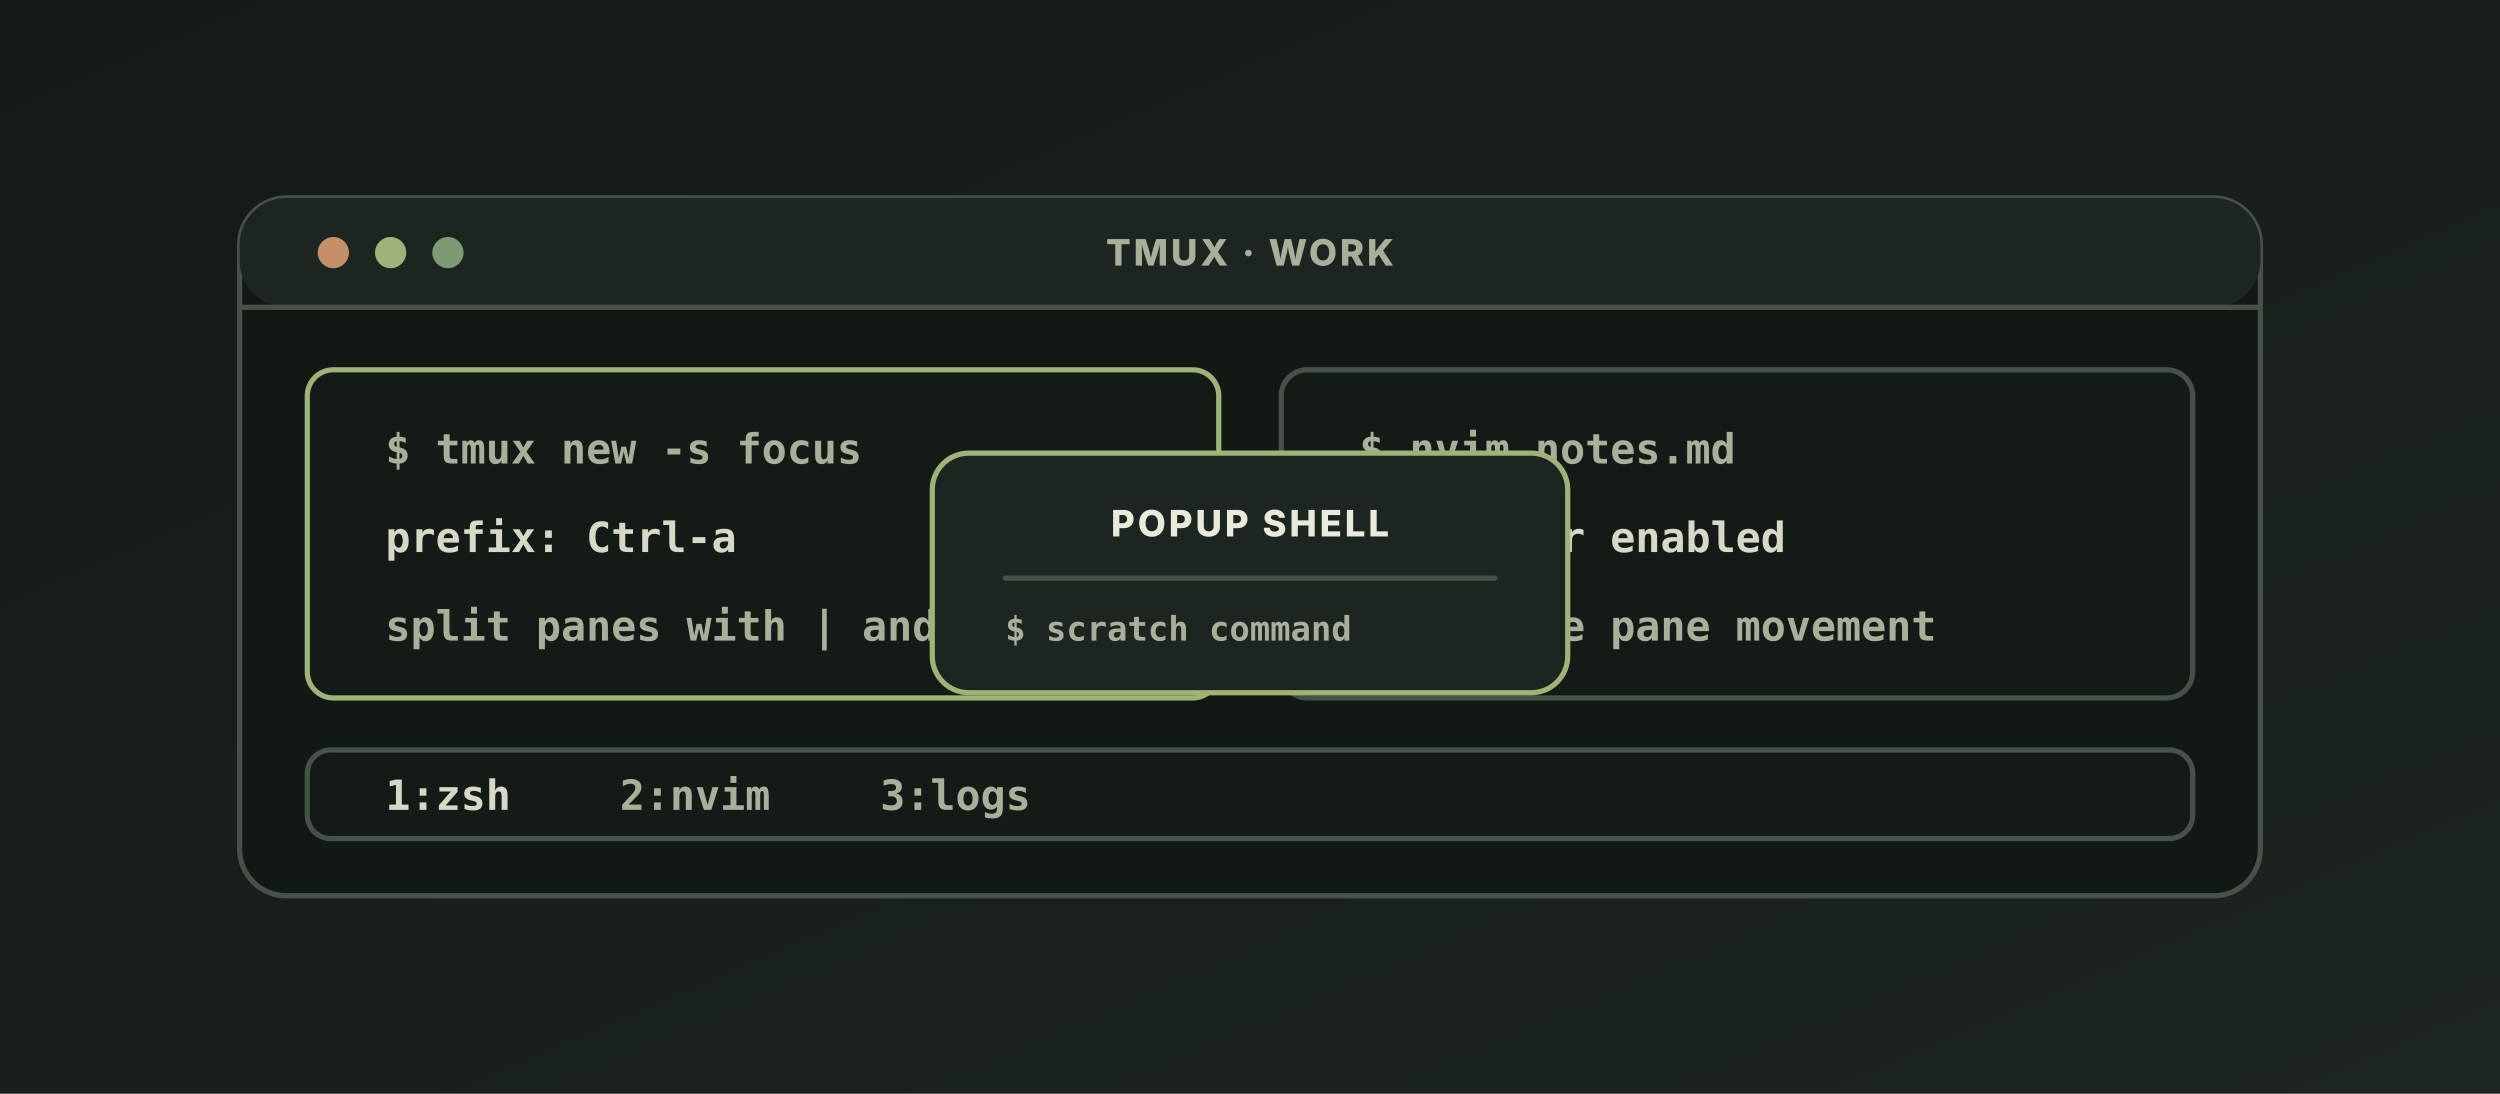
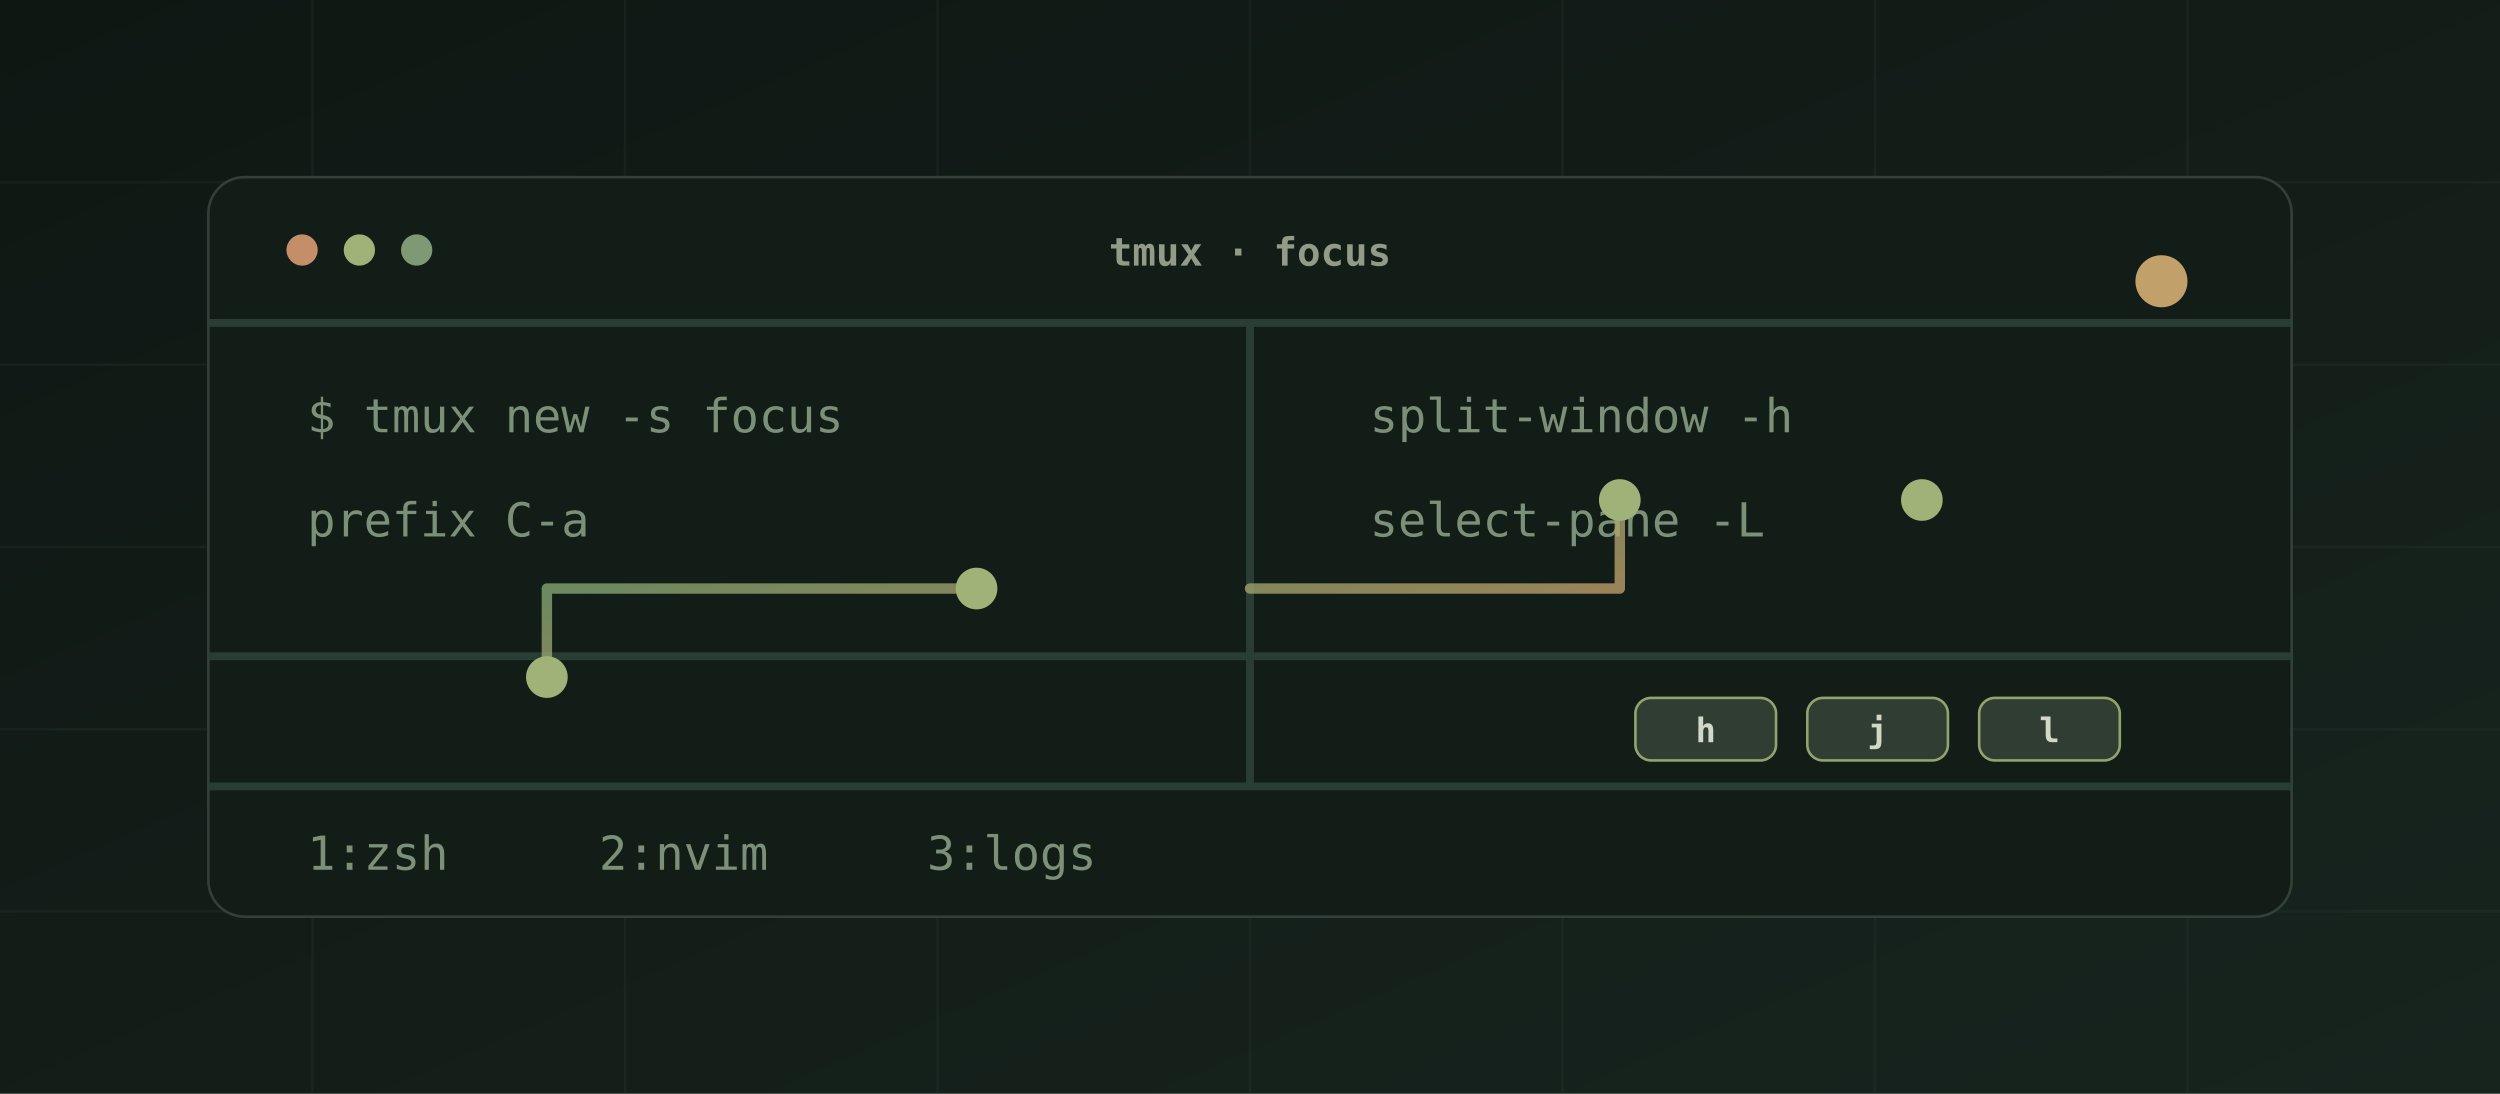
<svg xmlns="http://www.w3.org/2000/svg" viewBox="0 0 960 420" role="img" aria-labelledby="title desc">
  <defs>
    <linearGradient id="bg" x1="0" y1="0" x2="1" y2="1">
-       <stop offset="0%" stop-color="#141a15" />
-       <stop offset="100%" stop-color="#1d2520" />
+       <stop offset="0%" stop-color="#0f1713" />
+       <stop offset="100%" stop-color="#17241e" />
    </linearGradient>
-     <style>
-       .window{fill:#121914;stroke:#465247;stroke-width:2}.bar{fill:#1d2520}.pane{fill:#141a15;stroke:#465247;stroke-width:2}.active{stroke:#9fb378}.popup{fill:#1d2520;stroke:#9fb378;stroke-width:2}.dot-a{fill:#c48f68}.dot-b{fill:#9fb378}.dot-c{fill:#7f9974}.muted{fill:#a8b09b}.fg{fill:#d5d9c8}.bright{fill:#e7ebdc}.code{font:700 16px ui-monospace,SFMono-Regular,Menlo,Consolas,monospace}.small{font:700 13px ui-monospace,SFMono-Regular,Menlo,Consolas,monospace}.label{font:800 14px system-ui,-apple-system,BlinkMacSystemFont,sans-serif;letter-spacing:.08em}
-     </style>
+     <linearGradient id="accent" x1="0" y1="0" x2="1" y2="1">
+       <stop offset="0%" stop-color="#86a874" />
+       <stop offset="100%" stop-color="#c1a06a" />
+     </linearGradient>
  </defs>
  <rect width="960" height="420" fill="url(#bg)" />
-   <rect class="window" x="92" y="76" width="776" height="268" rx="18" />
-   <rect class="bar" x="92" y="76" width="776" height="42" rx="18" />
-   <path d="M92 118h776" stroke="#465247" stroke-width="2" />
-   <circle class="dot-a" cx="128" cy="97" r="6" />
-   <circle class="dot-b" cx="150" cy="97" r="6" />
-   <circle class="dot-c" cx="172" cy="97" r="6" />
-   <text class="label muted" x="480" y="102" text-anchor="middle">TMUX · WORK</text>
-   <rect class="pane active" x="118" y="142" width="350" height="126" rx="10" />
-   <rect class="pane" x="492" y="142" width="350" height="126" rx="10" />
-   <rect class="pane" x="118" y="288" width="724" height="34" rx="9" />
-   <g class="code">
-     <text class="muted" x="148" y="178">$ tmux new -s focus</text>
-     <text class="fg" x="148" y="212">prefix: Ctrl-a</text>
-     <text class="muted" x="148" y="246">split panes with | and -</text>
-     <text class="muted" x="522" y="178">$ nvim notes.md</text>
-     <text class="fg" x="522" y="212">truecolor enabled</text>
-     <text class="muted" x="522" y="246">vim-style pane movement</text>
-     <text class="fg" x="148" y="311">1:zsh</text>
-     <text class="muted" x="238" y="311">2:nvim</text>
-     <text class="muted" x="338" y="311">3:logs</text>
+   <g opacity=".22" stroke="#2e4036" stroke-width="1">
+     <path d="M0 70h960M0 140h960M0 210h960M0 280h960M0 350h960" />
+     <path d="M120 0v420M240 0v420M360 0v420M480 0v420M600 0v420M720 0v420M840 0v420" />
  </g>
-   <g transform="translate(358 174)">
-     <rect class="popup" x="0" y="0" width="244" height="92" rx="14" />
-     <text class="label bright" x="122" y="32" text-anchor="middle">POPUP SHELL</text>
-     <path d="M28 48h188" stroke="#465247" stroke-width="2" stroke-linecap="round" />
-     <text class="small muted" x="28" y="72">$ scratch command</text>
+   <rect x="80" y="68" width="800" height="284" rx="14" fill="#121d18" stroke="#324038" />
+   <circle cx="116" cy="96" r="6" fill="#c48f68" />
+   <circle cx="138" cy="96" r="6" fill="#9fb378" />
+   <circle cx="160" cy="96" r="6" fill="#7f9974" />
+   <text x="480" y="102" text-anchor="middle" fill="#a8b09b" opacity=".85" font-family="ui-monospace, Menlo, monospace" font-size="15" font-weight="700">tmux · focus</text>
+   <g fill="none" stroke="#2d4036" stroke-width="3" opacity=".92">
+     <path d="M80 124h800" />
+     <path d="M480 124v178" />
+     <path d="M80 252h800" />
+     <path d="M80 302h800" />
  </g>
+   <g fill="#8fa58a" opacity=".84" font-family="ui-monospace, Menlo, monospace" font-size="18">
+     <text x="118" y="166">$ tmux new -s focus</text>
+     <text x="118" y="206">prefix C-a</text>
+     <text x="526" y="166">split-window -h</text>
+     <text x="526" y="206">select-pane -L</text>
+     <text x="118" y="334">1:zsh</text>
+     <text x="230" y="334">2:nvim</text>
+     <text x="356" y="334">3:logs</text>
+   </g>
+   <g fill="none" stroke="url(#accent)" stroke-width="4" stroke-linecap="round" stroke-linejoin="round" opacity=".78">
+     <path d="M210 260v-34h165" />
+     <path d="M375 226h105" />
+     <path d="M480 226h142v-34" />
+     <path d="M622 192h116" />
+   </g>
+   <g fill="#9fb378">
+     <circle cx="210" cy="260" r="8" />
+     <circle cx="375" cy="226" r="8" />
+     <circle cx="622" cy="192" r="8" />
+     <circle cx="738" cy="192" r="8" />
+   </g>
+   <g opacity=".9">
+     <rect x="628" y="268" width="54" height="24" rx="6" fill="#324036" stroke="#9fb378" />
+     <rect x="694" y="268" width="54" height="24" rx="6" fill="#324036" stroke="#9fb378" />
+     <rect x="760" y="268" width="54" height="24" rx="6" fill="#324036" stroke="#9fb378" />
+     <text x="655" y="285" text-anchor="middle" fill="#e7ebdc" font-family="ui-monospace, Menlo, monospace" font-size="13" font-weight="700">h</text>
+     <text x="721" y="285" text-anchor="middle" fill="#e7ebdc" font-family="ui-monospace, Menlo, monospace" font-size="13" font-weight="700">j</text>
+     <text x="787" y="285" text-anchor="middle" fill="#e7ebdc" font-family="ui-monospace, Menlo, monospace" font-size="13" font-weight="700">l</text>
+   </g>
+   <circle cx="830" cy="108" r="10" fill="#c1a06a" />
</svg>
